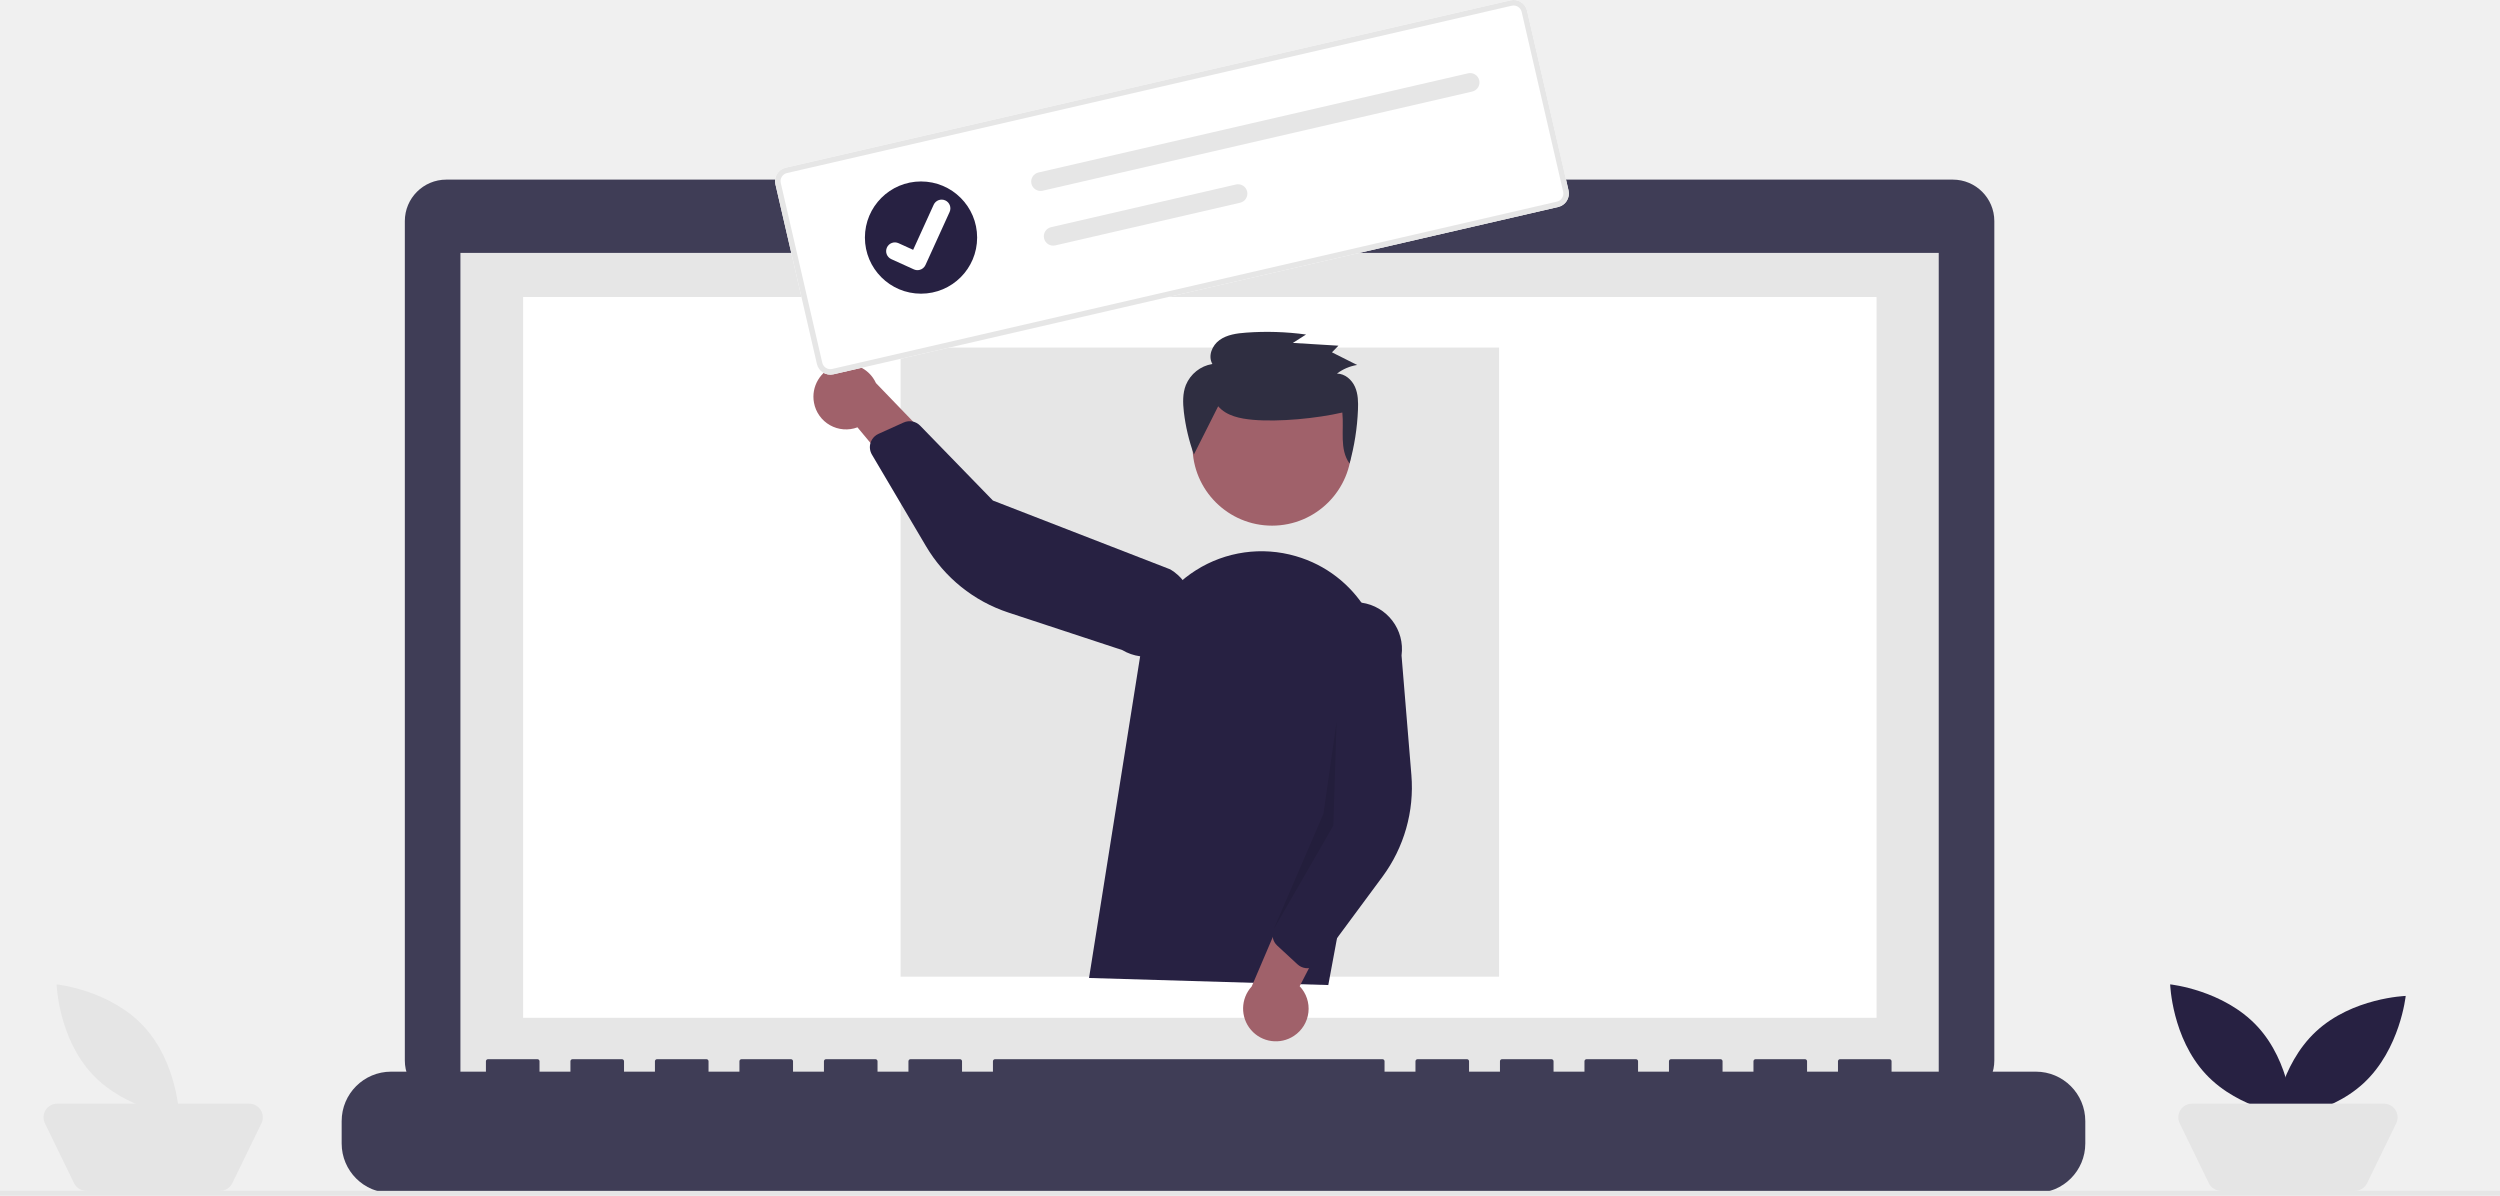
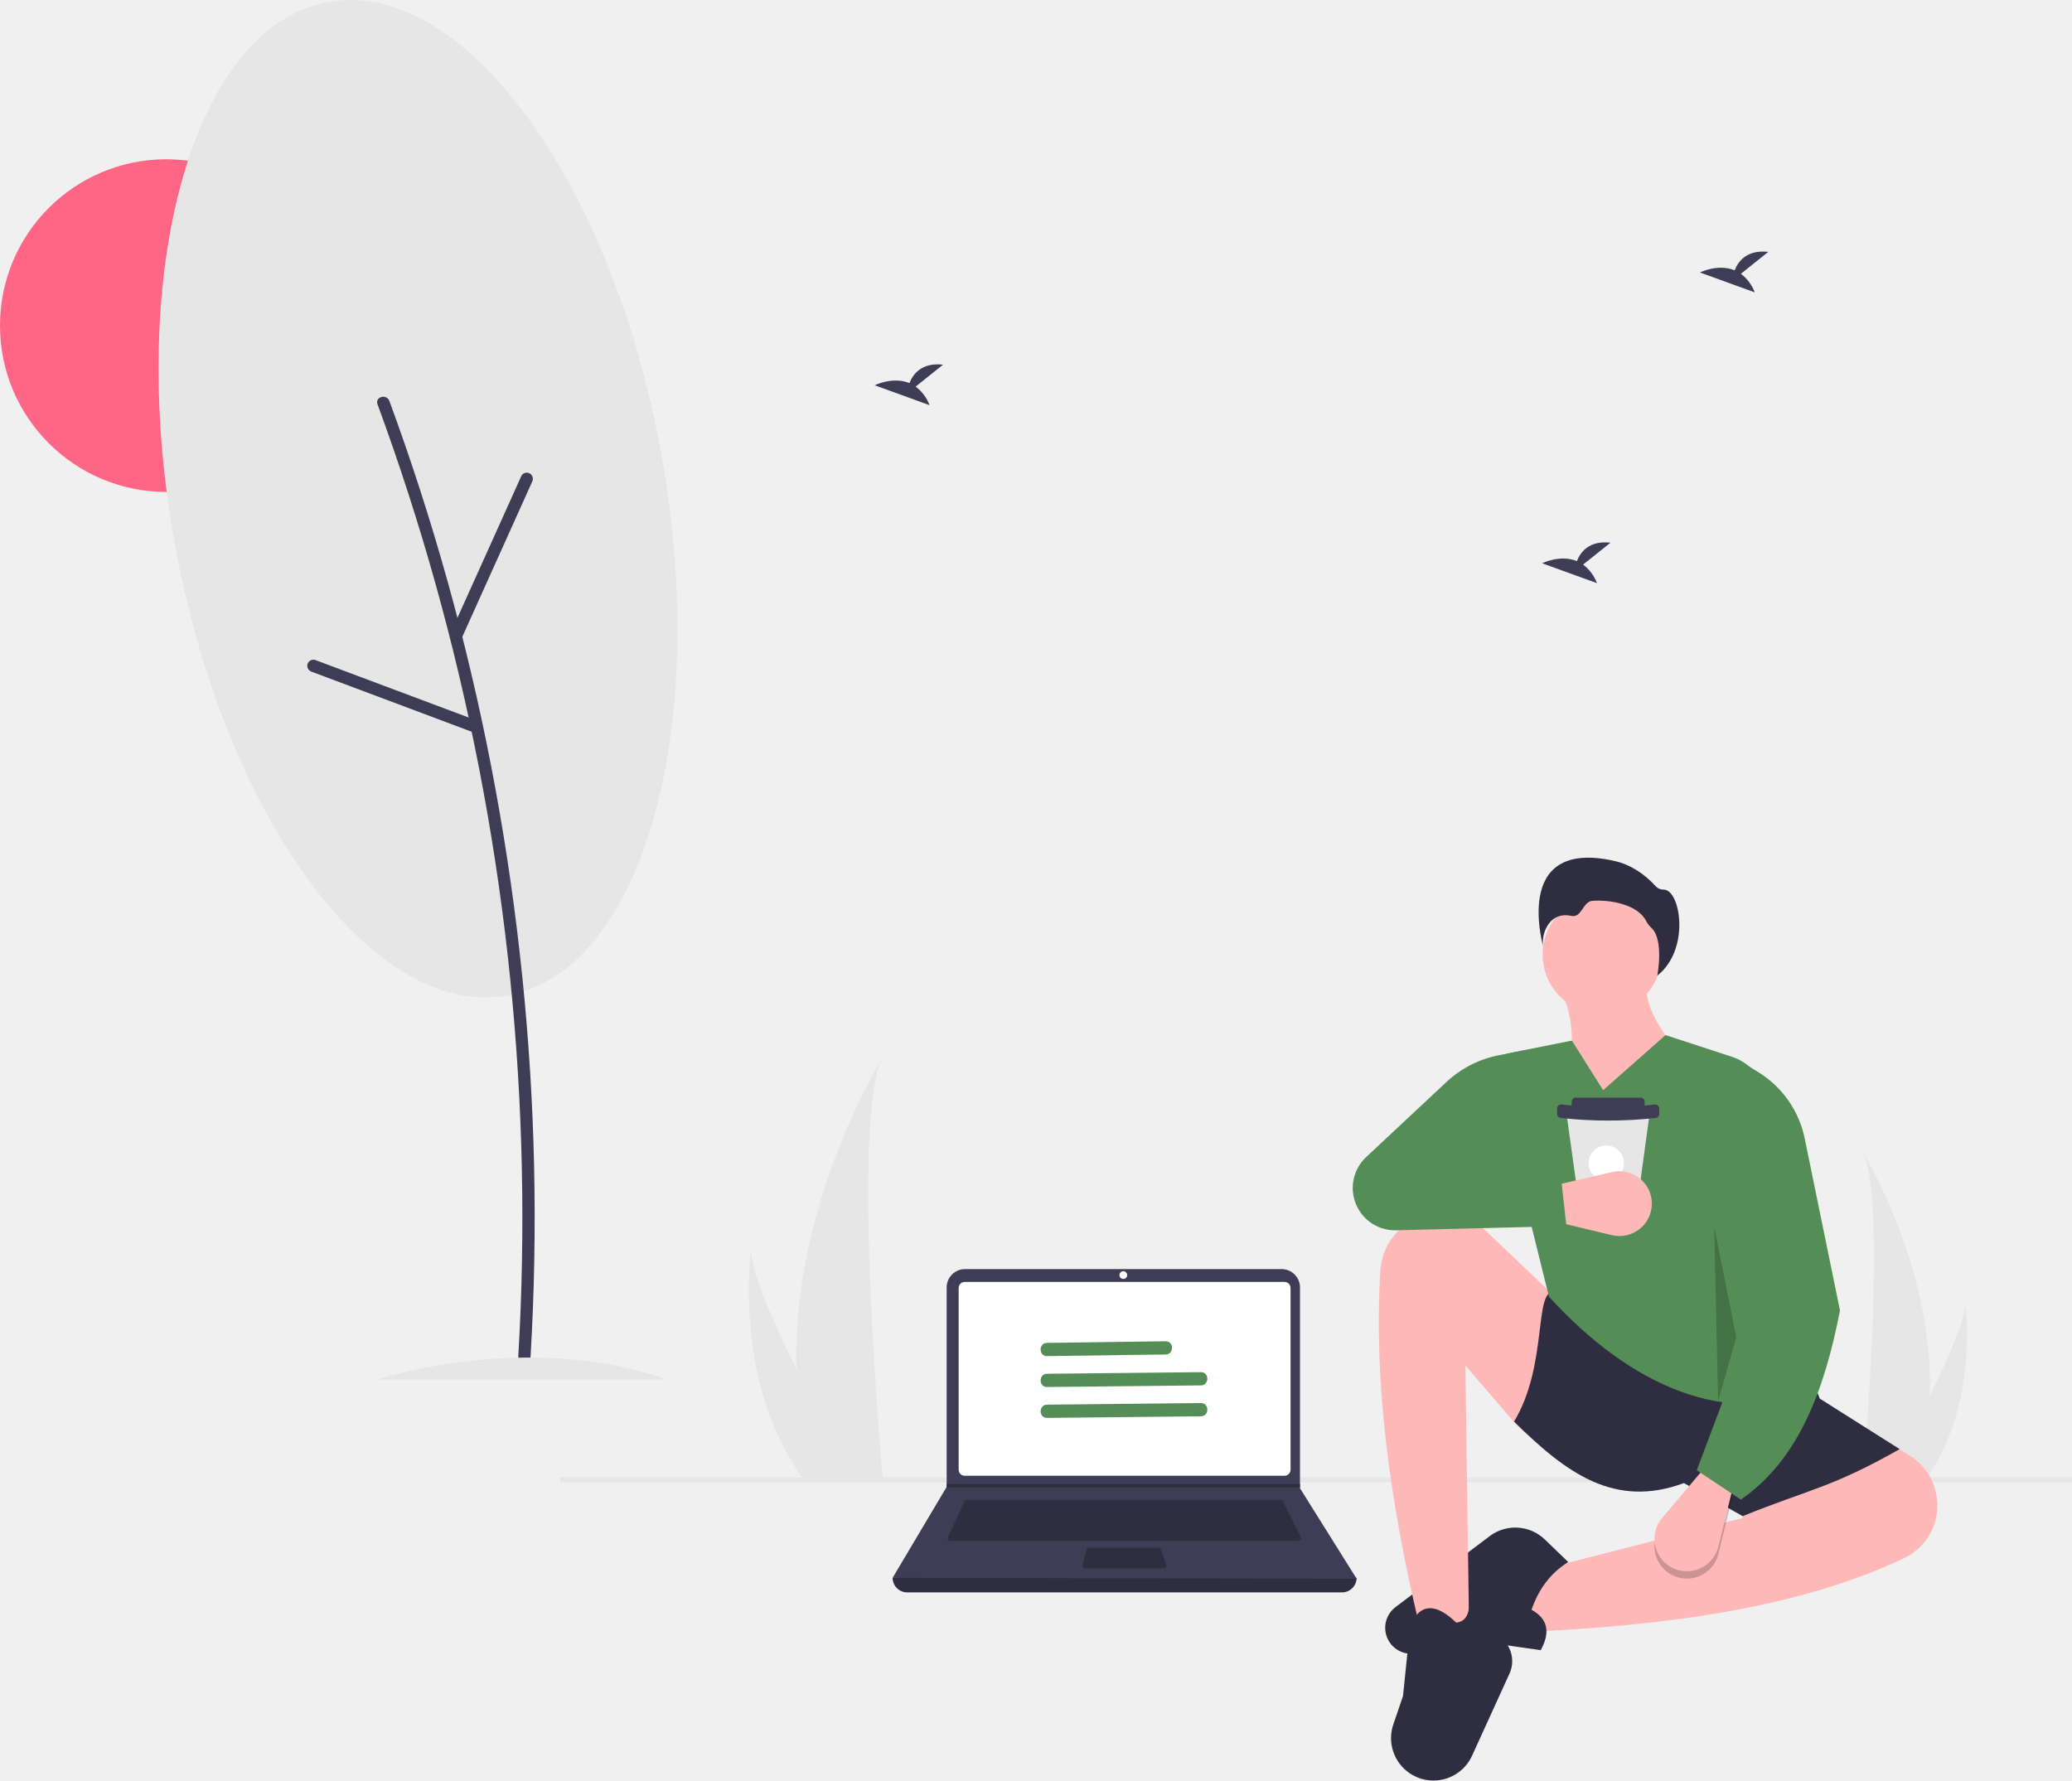
- <svg xmlns="http://www.w3.org/2000/svg" id="a2e620a1-ac76-48f9-b1a7-7c9a2eef61f8" data-name="Layer 1" width="1061" height="507.397" viewBox="0 0 1061 507.397">
-   <path id="f8c762bc-b7e7-4c8e-b73e-f411c620c2bd" data-name="Path 765" d="M898.293,272.533H638.123v-5.362H520.152v5.362H258.91a17.6,17.6,0,0,0-17.6,17.6h0v356.25a17.6,17.6,0,0,0,17.6,17.6H898.293a17.6,17.6,0,0,0,17.6-17.6v-356.252A17.6,17.6,0,0,0,898.293,272.533Z" transform="translate(-69.5 -196.3014)" fill="#3f3d56" />
-   <rect id="febd0196-f53d-4e2b-8506-d3dc9ab4b723" data-name="Rectangle 125" x="195.406" y="107.332" width="627.391" height="353.913" fill="#e6e6e6" />
-   <rect id="a687e43e-dc25-402c-aff7-aaf80cd82cec" data-name="Rectangle 130" x="222.013" y="126.048" width="574.391" height="305.913" fill="#fff" />
-   <circle id="fb392c0f-c18b-4dca-9f8d-a13ba02e8cd8" data-name="Ellipse 120" cx="508.565" cy="91.246" r="6.435" fill="#272142" />
-   <path id="a3b325e1-b438-4eea-a78d-99975bd1014d" data-name="Path 766" d="M933.507,651.112H872.278v-4.412a.875.875,0,0,0-.875-.875H850.41a.875.875,0,0,0-.875.875h0v4.412h-13.12v-4.412a.875.875,0,0,0-.875-.875H814.547a.875.875,0,0,0-.875.875h0v4.412h-13.12v-4.412a.875.875,0,0,0-.875-.875H778.684a.875.875,0,0,0-.875.875h0v4.412h-13.12v-4.412a.875.875,0,0,0-.875-.875H742.822a.875.875,0,0,0-.875.875h0v4.412H728.826v-4.412a.875.875,0,0,0-.875-.875H706.959a.875.875,0,0,0-.875.875h0v4.412H692.963v-4.412a.875.875,0,0,0-.875-.875H671.1a.875.875,0,0,0-.875.875h0v4.412H657.1v-4.412a.875.875,0,0,0-.875-.875H491.781a.875.875,0,0,0-.875.875h0v4.412h-13.12v-4.412a.875.875,0,0,0-.875-.875H455.918a.875.875,0,0,0-.875.875h0v4.412h-13.12v-4.412a.875.875,0,0,0-.875-.875H420.056a.875.875,0,0,0-.875.875h0v4.412H406.06v-4.412a.875.875,0,0,0-.875-.875H384.193a.875.875,0,0,0-.875.875h0v4.412H370.2v-4.412a.875.875,0,0,0-.875-.875H348.33a.875.875,0,0,0-.875.875h0v4.412h-13.12v-4.412a.875.875,0,0,0-.875-.875H312.467a.875.875,0,0,0-.875.875h0v4.412h-13.12v-4.412a.875.875,0,0,0-.875-.875H276.6a.875.875,0,0,0-.875.875h0v4.412H235.493a20.993,20.993,0,0,0-20.993,20.993v9.492a20.993,20.993,0,0,0,20.993,20.993H933.507a20.993,20.993,0,0,0,20.993-20.992v-9.492a20.993,20.993,0,0,0-20.993-20.993Z" transform="translate(-69.5 -196.3014)" fill="#3f3d56" />
-   <rect id="e8772b6c-5a9b-4fa1-81c9-662ac65893c6" data-name="Rectangle 126" x="382.209" y="147.504" width="254" height="267" fill="#e6e6e6" />
-   <rect id="a87049f2-d9c9-408d-98dd-ac42069ee321" data-name="Rectangle 128" y="505.397" width="1061" height="2" fill="#e6e6e6" />
-   <path id="b307d008-1640-4a06-af2e-4466e39d32c3" data-name="Path 776" d="M1027.457,631.834c14.376,15.426,15.119,38.1,15.119,38.1s-22.565-2.338-36.941-17.764-15.119-38.1-15.119-38.1S1013.081,616.408,1027.457,631.834Z" transform="translate(-69.5 -196.3014)" fill="#272142" />
-   <path id="e6bb151c-e5ac-48bf-b05a-35e8b71544cc" data-name="Path 777" d="M1072.714,655.913c-15.426,14.376-38.1,15.119-38.1,15.119s2.338-22.565,17.764-36.941,38.1-15.119,38.1-15.119S1088.141,641.537,1072.714,655.913Z" transform="translate(-69.5 -196.3014)" fill="#272142" />
-   <path id="e2659c84-c871-46e0-a841-faed920e56d0" data-name="Path 778" d="M1068.88,701.698h-56.739a5.8,5.8,0,0,1-5.219-3.265l-12.353-25.393a5.8,5.8,0,0,1,5.219-8.342h81.446a5.8,5.8,0,0,1,5.219,8.342l-12.353,25.394a5.8,5.8,0,0,1-5.219,3.265Z" transform="translate(-69.5 -196.3014)" fill="#e5e5e5" />
-   <path id="b4ca1fea-0850-4eee-815e-097d11075e0d" data-name="Path 779" d="M130.457,631.834c14.376,15.426,15.119,38.1,15.119,38.1s-22.565-2.338-36.941-17.764-15.119-38.1-15.119-38.1S116.081,616.408,130.457,631.834Z" transform="translate(-69.5 -196.3014)" fill="#e5e5e5" />
-   <path id="f6595469-42b3-4592-aaf8-acdcc6d1b7a1" data-name="Path 780" d="M162.88,701.698H106.141a5.8,5.8,0,0,1-5.219-3.265l-12.353-25.393a5.8,5.8,0,0,1,5.219-8.342h81.446a5.8,5.8,0,0,1,5.219,8.342L168.1,698.434a5.8,5.8,0,0,1-5.219,3.265Z" transform="translate(-69.5 -196.3014)" fill="#e5e5e5" />
-   <circle id="b9fa2d1d-eaff-4f39-9574-6fdb852a47dd" data-name="Ellipse 127" cx="539.856" cy="189.33" r="33.757" fill="#a0616a" />
-   <path id="a3ede095-a03b-477f-a348-b0bb518c525f" data-name="Path 803" d="M531.686,611.356l21.8-137.237a52.032,52.032,0,0,1,65.979-41.781h0a51.875,51.875,0,0,1,36.561,59.46l-22.8,122.559Z" transform="translate(-69.5 -196.3014)" fill="#272142" />
-   <path id="a14f3686-8e71-4892-a260-94847064fbe5" data-name="Path 804" d="M618.676,635.911a13.821,13.821,0,0,0,2.4-21.056l22.535-43.639-25.378,2.708-17.509,41.026a13.9,13.9,0,0,0,17.951,20.962Z" transform="translate(-69.5 -196.3014)" fill="#a0616a" />
-   <path id="aefe090c-eadc-4acf-b060-d0ae14889076" data-name="Path 805" d="M623.502,607.158a6.193,6.193,0,0,1-3.335-1.582l-8.622-7.967a6.205,6.205,0,0,1-1.5-6.946l17.232-40.845-2.445-80.705a19.924,19.924,0,1,1,39.483,5.386h0l4.18,50.733a63.737,63.737,0,0,1-12.284,43.152l-26.873,36.329a6.191,6.191,0,0,1-4.391,2.479A6.121,6.121,0,0,1,623.502,607.158Z" transform="translate(-69.5 -196.3014)" fill="#272142" />
-   <path id="b24d83c7-6fd4-4d89-b0e2-e143511102b2" data-name="Path 806" d="M414.959,367.24a13.821,13.821,0,0,0,18.453,10.421l31.4,37.766,7.4-24.426-30.952-32.119a13.9,13.9,0,0,0-26.3,8.358Z" transform="translate(-69.5 -196.3014)" fill="#a0616a" />
-   <path id="a479cb15-9c48-424e-90d4-4868fd6ffd90" data-name="Path 807" d="M439.556,382.894a6.194,6.194,0,0,1,2.757-2.454l10.7-4.833a6.205,6.205,0,0,1,6.982,1.327l30.894,31.793,75.272,29.215a19.924,19.924,0,1,1-20.354,34.258h0l-48.347-15.932a63.737,63.737,0,0,1-34.948-28.137l-22.976-38.91a6.192,6.192,0,0,1-.571-5.01,6.126,6.126,0,0,1,.594-1.316Z" transform="translate(-69.5 -196.3014)" fill="#272142" />
-   <path id="fbb91ec3-afe3-4815-be57-4aca5997223d" data-name="Path 808" d="M636.737,502.685l-1.374,43.981-25.319,44,21.141-49.03Z" transform="translate(-69.5 -196.3014)" opacity="0.1" style="isolation:isolate" />
-   <path id="b3c0f84b-28f9-45ec-afed-9c3bdf0aec76" data-name="Path 696" d="M586.495,368.712c3.482,4.121,9.374,5.283,14.81,5.76,11.039.968,27.091-.6,37.879-3.093.77,7.463-1.329,15.509,3.066,21.648a100.499,100.499,0,0,0,3.571-22.783c.133-3.3.081-6.724-1.262-9.758s-4.272-5.609-7.645-5.636a19.161,19.161,0,0,1,8.547-3.654l-10.68-5.367,2.743-2.816-19.336-1.183,5.6-3.558a121.439,121.439,0,0,0-25.441-.8c-3.94.29-8.06.845-11.252,3.128s-5.037,6.82-3.055,10.172a14.77,14.77,0,0,0-11.256,8.931c-1.423,3.608-1.293,7.616-.854,11.461a81.234,81.234,0,0,0,4.26,18.02" transform="translate(-69.5 -196.3014)" fill="#2f2e41" />
-   <path id="a138b9cb-cdfc-4f68-9e32-04b91bb430b4" data-name="Path 138" d="M730.805,284.145,423.207,355.16a5.853,5.853,0,0,1-7.011-4.381L398.58,274.477a5.853,5.853,0,0,1,4.381-7.011l307.598-71.015a5.853,5.853,0,0,1,7.011,4.381l17.616,76.302A5.853,5.853,0,0,1,730.805,284.145Z" transform="translate(-69.5 -196.3014)" fill="#fff" />
-   <path id="ae469d8c-20b4-445b-a76f-3c35ff3d2f47" data-name="Path 138" d="M730.805,284.145,423.207,355.16a5.853,5.853,0,0,1-7.011-4.381L398.58,274.477a5.853,5.853,0,0,1,4.381-7.011l307.598-71.015a5.853,5.853,0,0,1,7.011,4.381l17.616,76.302A5.853,5.853,0,0,1,730.805,284.145ZM403.487,269.745a3.512,3.512,0,0,0-2.629,4.207l17.616,76.302a3.511,3.511,0,0,0,4.207,2.629L730.279,281.868a3.511,3.511,0,0,0,2.629-4.207l-17.616-76.303a3.511,3.511,0,0,0-4.207-2.629Z" transform="translate(-69.5 -196.3014)" fill="#e6e6e6" />
-   <path id="b1e356c5-36d3-4e1f-8361-52645d018384" data-name="Path 139" d="M510.221,269.509a3.969,3.969,0,1,0,1.772,7.738l.013-.003,182.312-42.09a3.969,3.969,0,0,0-1.786-7.735Z" transform="translate(-69.5 -196.3014)" fill="#e6e6e6" />
-   <path id="f47b3ab2-4a63-40b6-b578-ee0e1882dc1b" data-name="Path 140" d="M515.578,292.713a3.969,3.969,0,1,0,1.772,7.738l.013-.003,78.449-18.111a3.969,3.969,0,0,0-1.772-7.738l-.013.003Z" transform="translate(-69.5 -196.3014)" fill="#e6e6e6" />
-   <g id="ebccd953-b296-4a3a-b6cb-ab9b47d83c6a" data-name="Group 45">
-     <circle id="f502afc0-c552-46f8-b839-9472032a2f9d" data-name="Ellipse 18" cx="390.881" cy="100.823" r="23.814" fill="#272142" />
-     <path id="e70683fc-6315-4eed-926a-207d48de8bbe" data-name="Path 395" d="M459.711,310.862a3.689,3.689,0,0,1-2.328-.22l-.046-.02-9.582-4.35a3.716,3.716,0,1,1,3.077-6.766l6.209,2.827,8.711-19.14a3.713,3.713,0,0,1,4.917-1.841h0l-.052.125.055-.126a3.717,3.717,0,0,1,1.84,4.918l-10.245,22.516a3.715,3.715,0,0,1-2.553,2.075Z" transform="translate(-69.5 -196.3014)" fill="#fff" />
-   </g>
+ <svg xmlns="http://www.w3.org/2000/svg" id="a379d9a4-f6fe-40d1-beba-a0916853bd02" data-name="Layer 1" width="938.759" height="806.748" viewBox="0 0 938.759 806.748">
+   <circle cx="75.365" cy="147.524" r="75.365" fill="#ff6584" />
+   <path d="M1004.987,679.013a136.649,136.649,0,0,1-6.383,37.774c-.089.284-.182.563-.275.847H974.507c.025-.254.051-.538.076-.847,1.588-18.26,10.746-129.398-.203-148.403C975.337,569.926,1006.834,620.992,1004.987,679.013Z" transform="translate(-130.6204 -46.62582)" fill="#e6e6e6" />
+   <path d="M1003.2,716.787c-.199.284-.407.568-.618.847H984.711c.136-.241.292-.525.474-.847,2.952-5.329,11.691-21.259,19.802-37.774,8.717-17.748,16.714-36.169,16.041-42.836C1021.235,637.68,1027.267,683.52,1003.2,716.787Z" transform="translate(-130.6204 -46.62582)" fill="#e6e6e6" />
+   <rect x="253.759" y="669.385" width="685" height="2.241" fill="#e6e6e6" />
+   <path d="M822.844,785.981l3.328-27.453,94.004-24.125-10.815-32.444c7.533-21.607,20.759-32.2,44.922-21.629l41.564,25.82a26.533,26.533,0,0,1,12.493,23.97v0a26.512,26.512,0,0,1-15.095,22.535C946.715,774.711,887.411,783.151,822.844,785.981Z" transform="translate(-130.6204 -46.62582)" fill="#ffb8b8" />
+   <path d="M828.667,794.3l-29.116-4.159-27.233,5.558a11.763,11.763,0,0,1-14.104-11.035v0a11.763,11.763,0,0,1,4.674-9.884l42.675-32.152A19.266,19.266,0,0,1,830.519,744.136l10.626,10.233c-7.604,4.717-13.259,11.796-16.638,21.629Q835.47,782.024,828.667,794.3Z" transform="translate(-130.6204 -46.62582)" fill="#2f2e41" />
+   <circle cx="725.855" cy="432.526" r="26.927" fill="#ffb8b8" />
+   <path d="M898.546,532.252l-60.313,25.373c4.902-24.612,7.345-47.032,0-60.728l38.683-4.575C874.997,502.847,884.784,516.944,898.546,532.252Z" transform="translate(-130.6204 -46.62582)" fill="#ffb8b8" />
+   <path d="M796.223,785.149l-22.461-1.664c-13.76-57.38-20.805-111.615-17.73-161.112a27.997,27.997,0,0,1,28.552-26.31h0a27.96,27.96,0,0,1,18.639,7.698l29.046,27.641a119.534,119.534,0,0,1,29.43,43.819c8.226,21.545,5.273,33.624-14.365,31.573a48.46,48.46,0,0,1-31.554-16.776l-21.22-24.661Z" transform="translate(-130.6204 -46.62582)" fill="#ffb8b8" />
+   <path d="M778.829,853.333h0a19.217,19.217,0,0,1-16.938-25.377l4.384-12.859,3.328-32.444c5.126-10.46,12.385-8.895,20.797-.832,5.348-.525,6.496-5.873,5.823-13.31l16.865,22.702a13.534,13.534,0,0,1,1.45,13.685l-16.973,37.231A19.217,19.217,0,0,1,778.829,853.333Z" transform="translate(-130.6204 -46.62582)" fill="#2f2e41" />
+   <path d="M991.303,703.207c-30.78,17.47-40.427,17.977-71.127,30.364l-26.621-14.974c-31.264,11.56-53.195-4.287-76.95-27.869,15.545-25.893,8.67-59.54,18.302-59.065l115.218,36.188,4.991,12.478Z" transform="translate(-130.6204 -46.62582)" fill="#2f2e41" />
+   <path d="M954.283,676.17c-40.682,17.609-84.486-1.035-121.873-42.011l-24.756-99.979a8.344,8.344,0,0,1,6.428-10.325l28.727-5.745,14.142,22.461,28.284-24.957,30.038,9.82A23.192,23.192,0,0,1,930.907,543.455Z" transform="translate(-130.6204 -46.62582)" fill="#548e56" />
+   <path d="M889.664,760.928h0a14.691,14.691,0,0,1-5.976-23.229l19.017-22.43,13.31,7.487-6.854,27.943A14.691,14.691,0,0,1,889.664,760.928Z" transform="translate(-130.6204 -46.62582)" opacity="0.2" />
+   <path d="M889.664,757.601l0,0a14.691,14.691,0,0,1-5.976-23.229L902.706,711.942l13.31,7.487-6.854,27.943A14.691,14.691,0,0,1,889.664,757.601Z" transform="translate(-130.6204 -46.62582)" fill="#ffb8b8" />
+   <path d="M919.344,726.084,899.378,712.774l29.116-77.366L917.68,526.429l9.865,6.166a46.098,46.098,0,0,1,20.726,29.828l15.995,77.976C957.267,676.341,945.602,707.964,919.344,726.084Z" transform="translate(-130.6204 -46.62582)" fill="#548e56" />
+   <polygon points="776.661 555.922 786.644 605.836 778.433 635.028 776.661 555.922" opacity="0.2" />
+   <path d="M830.142,476.842s-15.517-50.783,31.907-40.133c7.356,1.652,13.711,5.928,18.766,11.521a4.57,4.57,0,0,0,3.572,1.459c7.576,0,12.255,27.072-2.896,38.976,0,0,3.092-16.02-2.528-21.478a12.056,12.056,0,0,1-2.501-3.221c-3.658-7.378-15.952-9.8-24.432-9.172-4.329.321-4.707,7.868-9.5,6.814C831.626,459.211,828.145,471.843,830.142,476.842Z" transform="translate(-130.6204 -46.62582)" fill="#2f2e41" />
+   <path d="M877.875,552.216l-.314,2.299-1.938,14.188-3.174,23.234-.795,5.817a1.853,1.853,0,0,1-1.836,1.603H848.655a1.854,1.854,0,0,1-1.836-1.598l-.808-5.822-3.227-23.234-1.972-14.198-.317-2.284a1.853,1.853,0,0,1,1.835-2.109h33.708a1.854,1.854,0,0,1,1.836,2.104Z" transform="translate(-130.6204 -46.62582)" fill="#e6e6e6" />
+   <path d="M713.943,497.33H743.294a1.854,1.854,0,0,1,1.854,1.854v2.449a1.854,1.854,0,0,1-1.854,1.854H713.943a1.854,1.854,0,0,1-1.854-1.854V499.184A1.854,1.854,0,0,1,713.943,497.33Z" fill="#3f3d56" />
+   <path d="M880.526,553.19a196.189,196.189,0,0,1-42.575,0,1.853,1.853,0,0,1-1.853-1.853h0v-2.449a1.853,1.853,0,0,1,1.853-1.853,174.442,174.442,0,0,0,42.575,0,1.853,1.853,0,0,1,1.853,1.853v2.449A1.853,1.853,0,0,1,880.526,553.19Z" transform="translate(-130.6204 -46.62582)" fill="#3f3d56" />
+   <circle cx="727.759" cy="527.008" r="8" fill="#fff" />
+   <path d="M878.946,590.465v0A14.691,14.691,0,0,1,860.905,606.269L832.311,599.404l.684-15.256,28.033-6.477A14.691,14.691,0,0,1,878.946,590.465Z" transform="translate(-130.6204 -46.62582)" fill="#ffb8b8" />
+   <path d="M840.313,602.132l-77.169,1.929a19.167,19.167,0,0,1-19.454-21.872v0a19.167,19.167,0,0,1,5.88-11.287l36.333-33.989a48.519,48.519,0,0,1,24.204-12.256l12.734-2.388,7.487,56.569-43.259-4.991,50.746,5.823Z" transform="translate(-130.6204 -46.62582)" fill="#548e56" />
+   <path d="M738.651,768.127H541.643a6.606,6.606,0,0,1-6.606-6.606h0q107.123-12.45,210.219,0h0A6.606,6.606,0,0,1,738.651,768.127Z" transform="translate(-130.6204 -46.62582)" fill="#2f2e41" />
+   <path d="M745.256,761.91,535.038,761.521l24.364-40.995.117-.194V629.985a8.35,8.35,0,0,1,8.35-8.35H711.26a8.35,8.35,0,0,1,8.35,8.35v90.969Z" transform="translate(-130.6204 -46.62582)" fill="#3f3d56" />
+   <path d="M567.678,627.463a2.723,2.723,0,0,0-2.72,2.72v82.378a2.723,2.723,0,0,0,2.72,2.72H712.616a2.723,2.723,0,0,0,2.72-2.72V630.183a2.723,2.723,0,0,0-2.72-2.72Z" transform="translate(-130.6204 -46.62582)" fill="#fff" />
+   <path d="M568.63,726.161a1.169,1.169,0,0,0-1.059.678l-7.507,16.32a1.166,1.166,0,0,0,1.059,1.653H718.995a1.166,1.166,0,0,0,1.042-1.687l-8.16-16.32a1.16,1.16,0,0,0-1.042-.644Z" transform="translate(-130.6204 -46.62582)" fill="#2f2e41" />
+   <circle cx="508.944" cy="577.728" r="1.749" fill="#fff" />
+   <path d="M624.047,747.921a1.168,1.168,0,0,0-1.125.863l-1.883,6.994a1.166,1.166,0,0,0,1.125,1.469H657.976a1.165,1.165,0,0,0,1.101-1.547l-2.421-6.994a1.166,1.166,0,0,0-1.102-.784Z" transform="translate(-130.6204 -46.62582)" fill="#2f2e41" />
+   <polygon points="588.99 672.346 588.99 673.901 428.781 673.901 428.901 673.706 428.901 672.346 588.99 672.346" fill="#2f2e41" />
+   <path d="M491.522,667.133a175.145,175.145,0,0,0,8.182,48.416c.114.364.233.722.353,1.086H530.589c-.033-.326-.065-.689-.098-1.086-2.036-23.404-13.773-165.851.261-190.21C529.525,527.314,489.155,592.766,491.522,667.133Z" transform="translate(-130.6204 -46.62582)" fill="#e6e6e6" />
+   <path d="M493.813,715.548c.255.364.521.727.793,1.086h22.905c-.174-.309-.375-.673-.608-1.086-3.784-6.83-14.984-27.248-25.381-48.416-11.173-22.748-21.423-46.358-20.56-54.903C470.696,614.156,462.965,672.909,493.813,715.548Z" transform="translate(-130.6204 -46.62582)" fill="#e6e6e6" />
+   <path d="M545.473,221.785l12.413-9.928c-9.643-1.064-13.606,4.195-15.227,8.358-7.534-3.128-15.735.972-15.735.972l24.837,9.017A18.795,18.795,0,0,0,545.473,221.785Z" transform="translate(-130.6204 -46.62582)" fill="#3f3d56" />
+   <path d="M919.357,170.679l12.413-9.928c-9.643-1.064-13.606,4.195-15.227,8.358-7.534-3.128-15.735.972-15.735.972l24.837,9.017A18.795,18.795,0,0,0,919.357,170.679Z" transform="translate(-130.6204 -46.62582)" fill="#3f3d56" />
+   <path d="M847.876,302.435l12.413-9.928c-9.643-1.064-13.606,4.195-15.227,8.358-7.534-3.128-15.735.972-15.735.972l24.837,9.017A18.795,18.795,0,0,0,847.876,302.435Z" transform="translate(-130.6204 -46.62582)" fill="#3f3d56" />
+   <ellipse cx="320.013" cy="272.581" rx="112.082" ry="228.693" transform="translate(-173.9083 14.4814) rotate(-10.22048)" fill="#e6e6e6" />
+   <path d="M301.656,229.775q14.788,40.211,26.319,81.518,11.509,41.268,19.69,83.369,8.18,42.087,12.971,84.738,4.767,42.576,6.125,85.443,1.35,42.821-.746,85.658-.258,5.248-.568,10.493c-.211,3.582,5.362,3.57,5.572,0q2.526-42.972,1.585-86.051-.946-42.832-5.319-85.497-4.384-42.789-12.146-85.146-7.767-42.338-18.913-83.963-11.139-41.578-25.615-82.165-1.766-4.949-3.582-9.88c-1.227-3.337-6.614-1.895-5.373,1.481Z" transform="translate(-130.6204 -46.62582)" fill="#3f3d56" />
+   <path d="M340.048,335.23l24.685-54.809L371.69,264.973a2.871,2.871,0,0,0-.999-3.812,2.808,2.808,0,0,0-3.812.999L342.194,316.97,335.237,332.418a2.871,2.871,0,0,0,.999,3.812,2.808,2.808,0,0,0,3.812-.999Z" transform="translate(-130.6204 -46.62582)" fill="#3f3d56" />
+   <path d="M345.502,372.68l-56.285-21.103-15.864-5.948a2.809,2.809,0,0,0-3.427,1.946,2.847,2.847,0,0,0,1.946,3.427L328.157,372.105l15.864,5.948a2.809,2.809,0,0,0,3.427-1.946,2.847,2.847,0,0,0-1.946-3.427Z" transform="translate(-130.6204 -46.62582)" fill="#3f3d56" />
+   <path d="M301.672,671.626s67.789-22.287,130.934,0" transform="translate(-130.6204 -46.62582)" fill="#e6e6e6" />
+   <path d="M604.998,661.066c13.433-.14,26.864-.38,40.296-.562q6.717-.091,13.434-.16c3.859-.04,3.868-6.04,0-6-13.433.14-26.864.38-40.296.562q-6.717.091-13.434.16c-3.859.04-3.868,6.04,0,6Z" transform="translate(-130.6204 -46.62582)" fill="#548e56" />
+   <path d="M604.998,675.066l54.29-.562,15.44-.16c3.859-.04,3.868-6.04,0-6l-54.29.562-15.44.16c-3.859.04-3.868,6.04,0,6Z" transform="translate(-130.6204 -46.62582)" fill="#548e56" />
+   <path d="M604.998,689.066l54.29-.562,15.44-.16c3.859-.04,3.868-6.04,0-6l-54.29.562-15.44.16c-3.859.04-3.868,6.04,0,6Z" transform="translate(-130.6204 -46.62582)" fill="#548e56" />
</svg>
